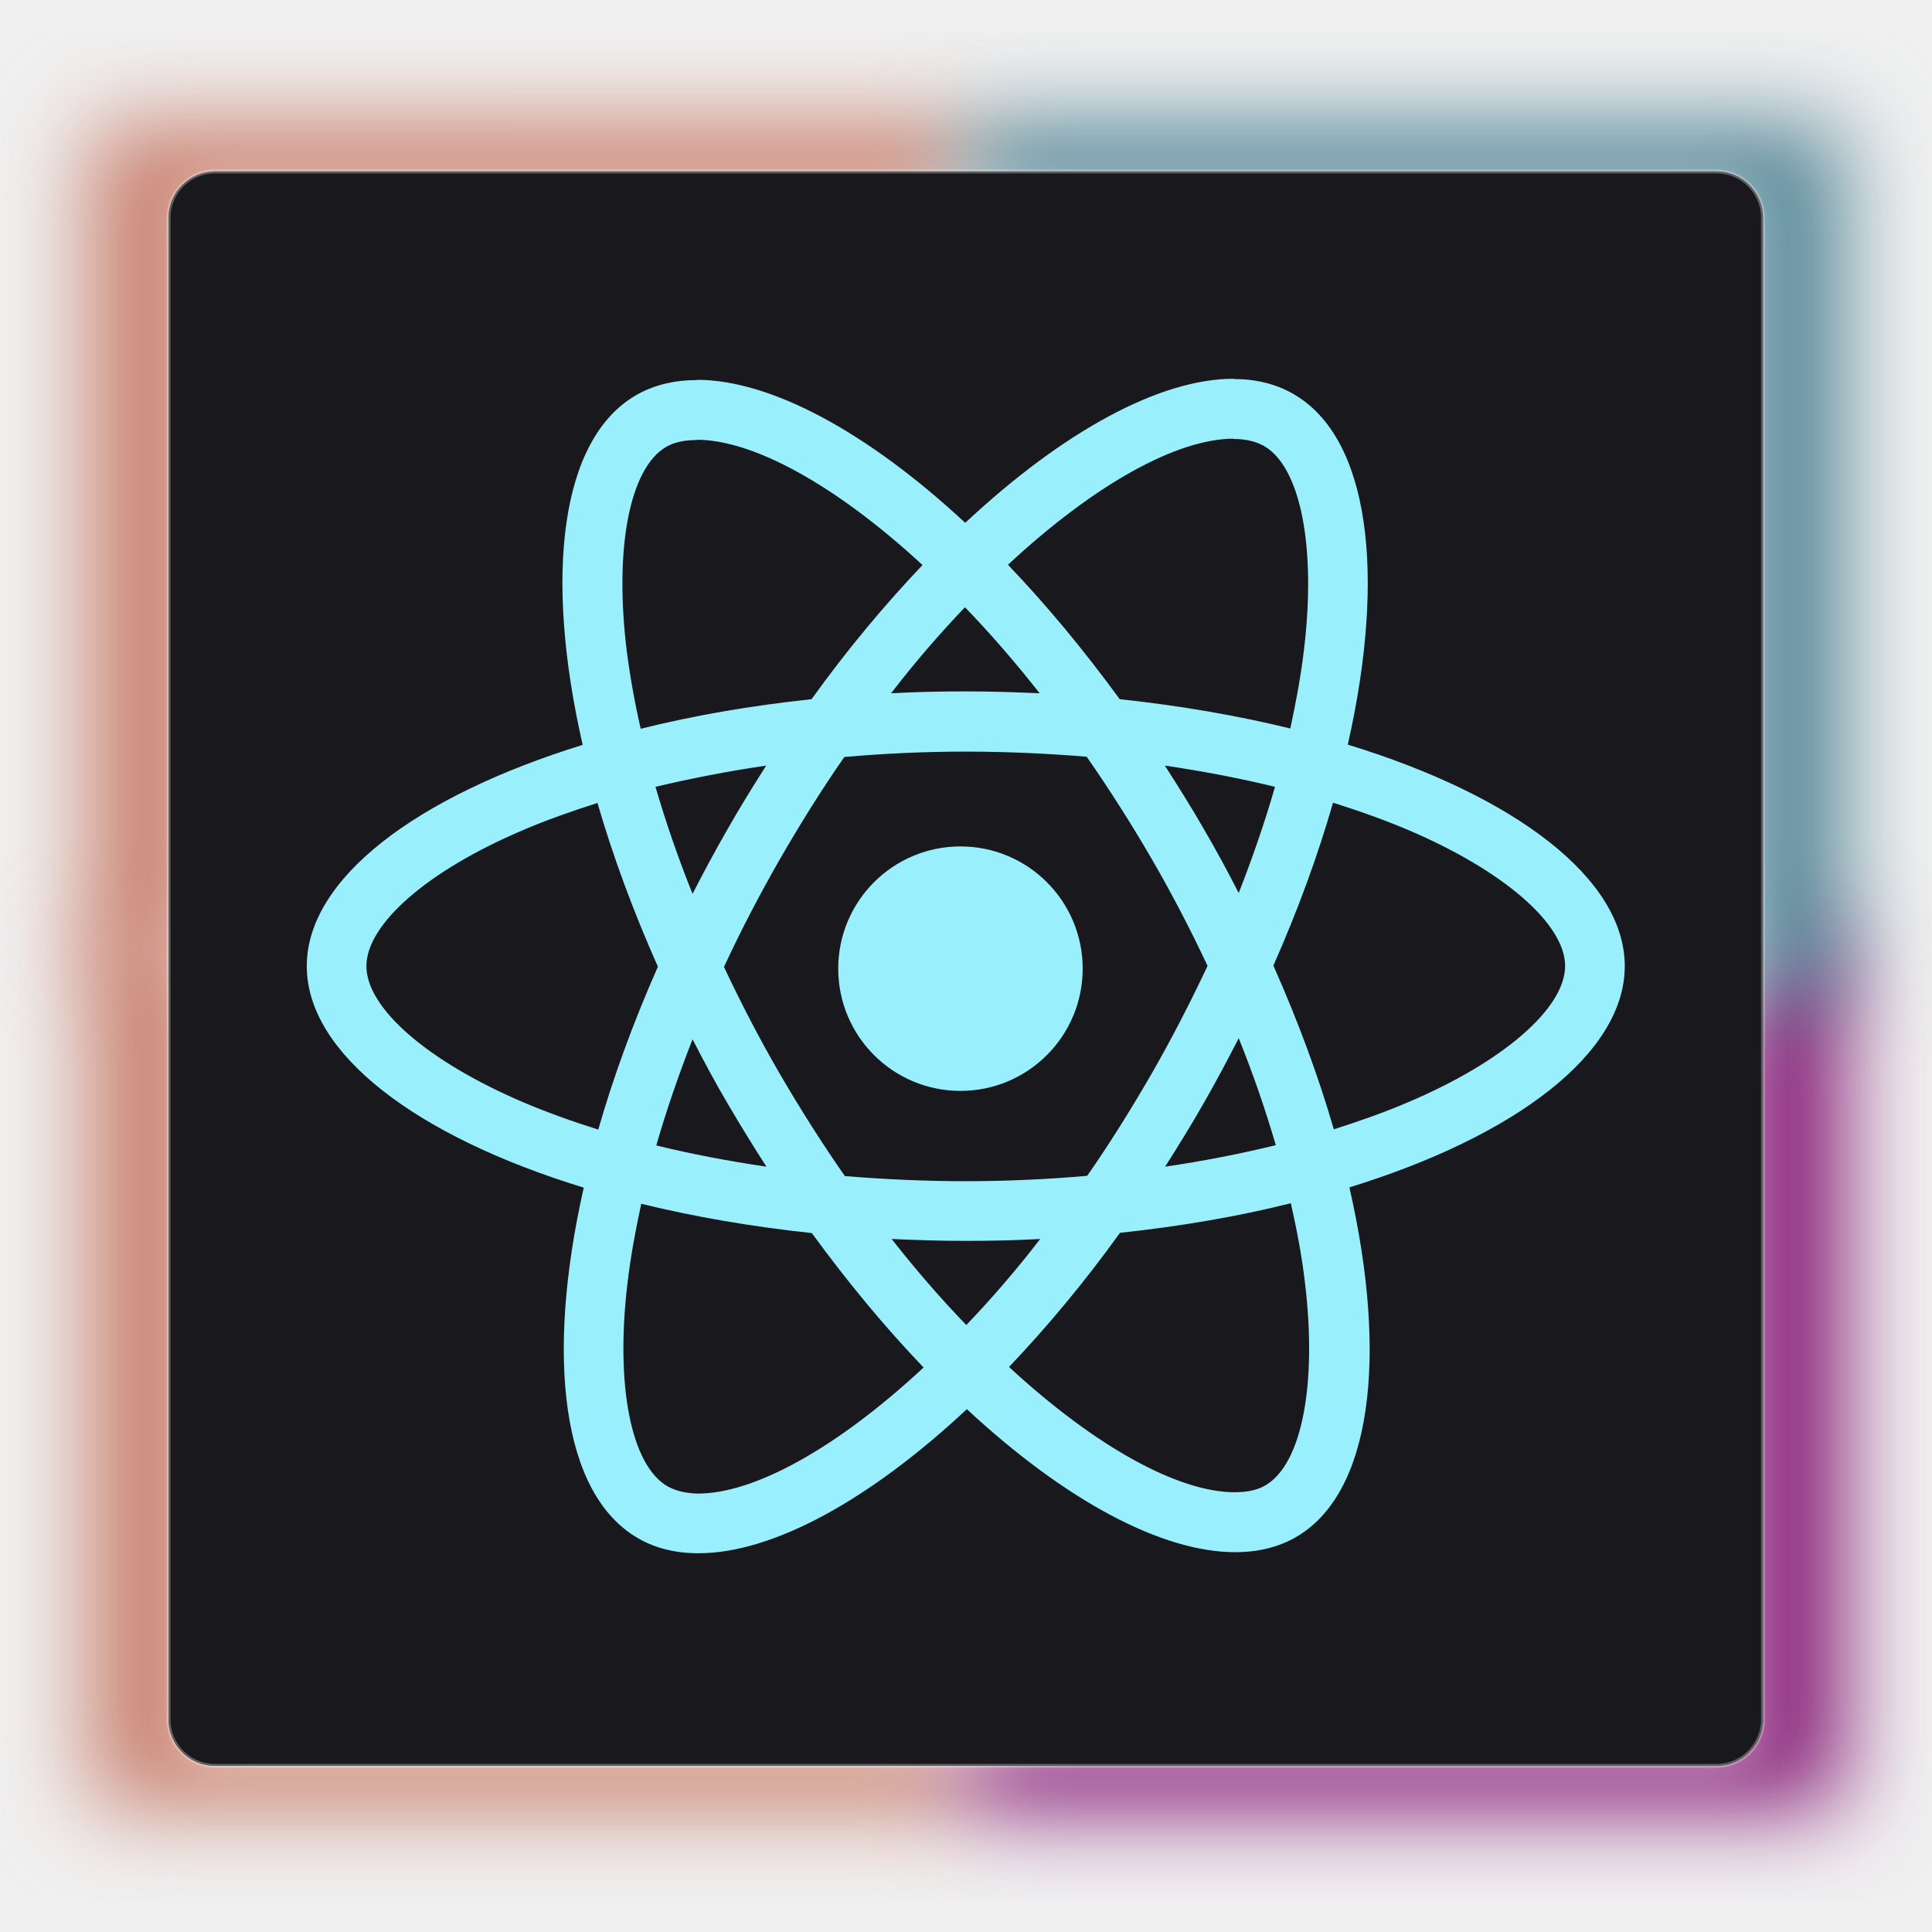
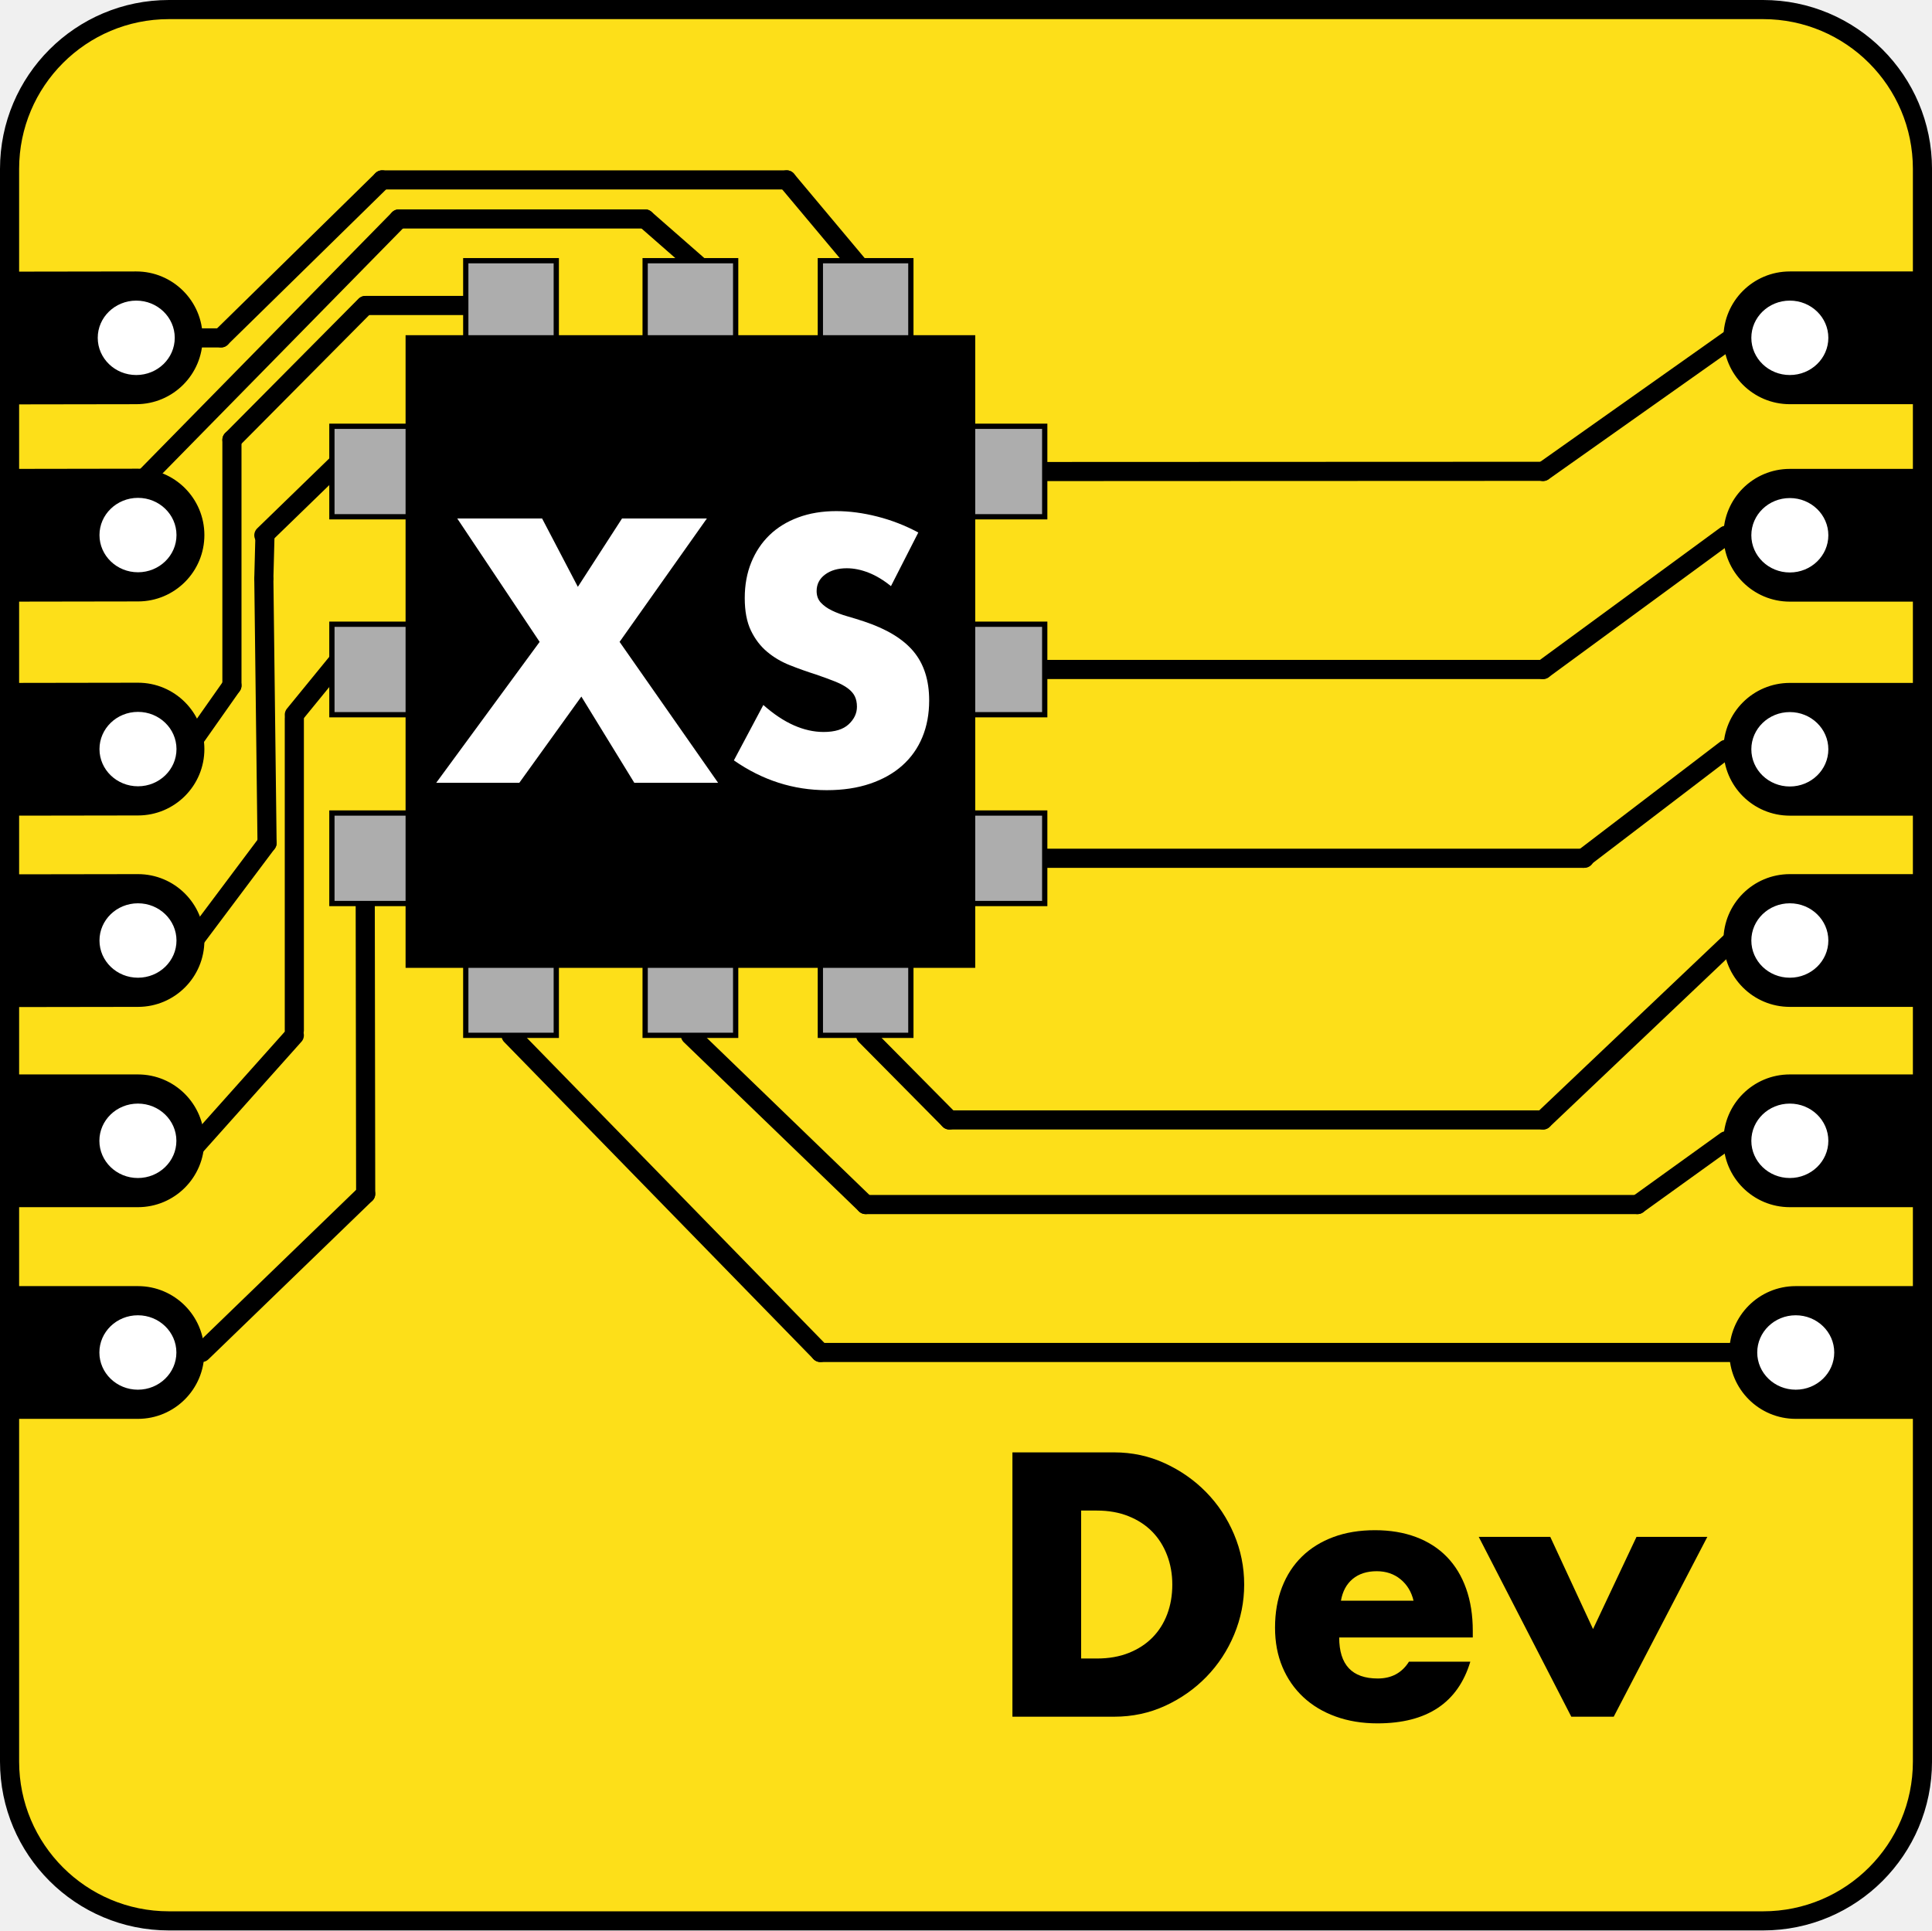
- <svg xmlns="http://www.w3.org/2000/svg" width="500" height="500" viewBox="0 0 500 500" fill="none">
-   <g clip-path="url(#clip0_112_6)">
-     <g filter="url(#filter0_f_112_6)">
-       <path d="M249.94 32H23V250.688H249.94V32Z" fill="url(#paint0_linear_112_6)" />
+ <svg xmlns="http://www.w3.org/2000/svg" xmlns:ns1="http://vectornator.io" height="100%" stroke-miterlimit="10" style="fill-rule:nonzero;clip-rule:evenodd;stroke-linecap:round;stroke-linejoin:round;" version="1.1" viewBox="496.025 386.908 606.141 605.722" width="100%" xml:space="preserve">
+   <defs />
+   <g id="Logo" ns1:layerName="Logo">
+     <path d="M499.025 439.908C499.025 412.293 521.411 389.908 549.025 389.908L1049.17 389.908C1076.78 389.908 1099.17 412.293 1099.17 439.908L1099.17 939.629C1099.17 967.244 1076.78 989.629 1049.17 989.629L549.025 989.629C521.411 989.629 499.025 967.244 499.025 939.629L499.025 439.908Z" fill="#fddf19" fill-rule="nonzero" opacity="1" stroke="#000000" stroke-linecap="round" stroke-linejoin="miter" stroke-width="6" ns1:layerName="Rectangle 1" />
+     <g fill="#000000" opacity="1" stroke="none" ns1:layerName="Text 2">
+       <path d="M835.221 907.306L840.171 907.306C843.911 907.306 847.248 906.72 850.181 905.546C853.115 904.373 855.59 902.76 857.606 900.706C859.623 898.653 861.163 896.215 862.226 893.391C863.29 890.568 863.821 887.47 863.821 884.096C863.821 880.796 863.271 877.716 862.171 874.856C861.071 871.996 859.513 869.54 857.496 867.486C855.48 865.433 853.005 863.82 850.071 862.646C847.138 861.473 843.838 860.886 840.171 860.886L835.221 860.886L835.221 907.306ZM813.661 842.626L845.561 842.626C851.208 842.626 856.506 843.763 861.456 846.036C866.406 848.31 870.733 851.335 874.436 855.111C878.14 858.888 881.055 863.288 883.181 868.311C885.308 873.335 886.371 878.596 886.371 884.096C886.371 889.523 885.326 894.748 883.236 899.771C881.146 904.795 878.25 909.213 874.546 913.026C870.843 916.84 866.516 919.883 861.566 922.156C856.616 924.43 851.281 925.566 845.561 925.566L813.661 925.566L813.661 842.626Z" />
+       <path d="M939.501 889.156C938.841 886.37 937.485 884.133 935.431 882.446C933.378 880.76 930.885 879.916 927.951 879.916C924.871 879.916 922.36 880.723 920.416 882.336C918.473 883.95 917.245 886.223 916.731 889.156L939.501 889.156ZM916.181 900.706C916.181 909.286 920.215 913.576 928.281 913.576C932.608 913.576 935.871 911.816 938.071 908.296L957.321 908.296C953.435 921.203 943.718 927.656 928.171 927.656C923.405 927.656 919.041 926.941 915.081 925.511C911.121 924.081 907.73 922.046 904.906 919.406C902.083 916.766 899.901 913.613 898.361 909.946C896.821 906.28 896.051 902.173 896.051 897.626C896.051 892.933 896.785 888.698 898.251 884.921C899.718 881.145 901.808 877.936 904.521 875.296C907.235 872.656 910.516 870.621 914.366 869.191C918.216 867.761 922.561 867.046 927.401 867.046C932.168 867.046 936.458 867.761 940.271 869.191C944.085 870.621 947.311 872.693 949.951 875.406C952.591 878.12 954.608 881.438 956.001 885.361C957.395 889.285 958.091 893.703 958.091 898.616L958.091 900.706L916.181 900.706Z" />
+       <path d="M982.401 869.136L995.821 898.066L1009.46 869.136L1031.68 869.136L1002.31 925.566L989.001 925.566L959.961 869.136L982.401 869.136Z" />
    </g>
-     <g filter="url(#filter1_f_112_6)">
-       <path d="M249.94 241.06H23V468H249.94V241.06Z" fill="url(#paint1_linear_112_6)" />
+     <g opacity="1" ns1:layerName="Group 2">
+       <path d="M1059.41 791.283C1048.36 791.283 1039.41 800.237 1039.41 811.283C1039.41 822.328 1048.36 831.283 1059.41 831.283L1099.16 831.283L1099.16 791.283L1059.41 791.283Z" fill="#000000" fill-rule="nonzero" opacity="1" stroke="#000000" stroke-linecap="butt" stroke-linejoin="miter" stroke-width="1.651" ns1:layerName="Curve 1" />
+       <path d="M1046.51 811.283C1046.51 804.379 1052.29 798.783 1059.41 798.783C1066.54 798.783 1072.32 804.379 1072.32 811.283C1072.32 818.186 1066.54 823.783 1059.41 823.783C1052.29 823.783 1046.51 818.186 1046.51 811.283Z" fill="#ffffff" fill-rule="nonzero" opacity="1" stroke="#000000" stroke-linecap="butt" stroke-linejoin="miter" stroke-width="1.651" ns1:layerName="Oval 14" />
    </g>
-     <g filter="url(#filter2_f_112_6)">
-       <path d="M476.881 241.06H249.94V468H476.881V241.06Z" fill="url(#paint2_linear_112_6)" />
+     <g opacity="1" ns1:layerName="Group 3">
+       <path d="M1057.56 724.864C1046.51 724.864 1037.56 733.818 1037.56 744.864C1037.56 755.91 1046.51 764.864 1057.56 764.864L1097.31 764.864L1097.31 724.864L1057.56 724.864Z" fill="#000000" fill-rule="nonzero" opacity="1" stroke="#000000" stroke-linecap="butt" stroke-linejoin="miter" stroke-width="1.651" ns1:layerName="Curve 1" />
+       <path d="M1044.66 744.864C1044.66 737.96 1050.43 732.364 1057.56 732.364C1064.69 732.364 1070.47 737.96 1070.47 744.864C1070.47 751.767 1064.69 757.364 1057.56 757.364C1050.43 757.364 1044.66 751.767 1044.66 744.864Z" fill="#ffffff" fill-rule="nonzero" opacity="1" stroke="#000000" stroke-linecap="butt" stroke-linejoin="miter" stroke-width="1.651" ns1:layerName="Oval 14" />
    </g>
-     <g filter="url(#filter3_f_112_6)">
-       <path d="M476.881 32H249.94V258.94H476.881V32Z" fill="url(#paint3_linear_112_6)" />
+     <g opacity="1" ns1:layerName="Group 4">
+       <path d="M1057.56 662.015C1046.51 662.015 1037.56 670.969 1037.56 682.015C1037.56 693.06 1046.51 702.015 1057.56 702.015L1097.31 702.015L1097.31 662.015L1057.56 662.015Z" fill="#000000" fill-rule="nonzero" opacity="1" stroke="#000000" stroke-linecap="butt" stroke-linejoin="miter" stroke-width="1.651" ns1:layerName="Curve 1" />
+       <path d="M1044.66 682.015C1044.66 675.111 1050.43 669.515 1057.56 669.515C1064.69 669.515 1070.47 675.111 1070.47 682.015C1070.47 688.918 1064.69 694.515 1057.56 694.515C1050.43 694.515 1044.66 688.918 1044.66 682.015Z" fill="#ffffff" fill-rule="nonzero" opacity="1" stroke="#000000" stroke-linecap="butt" stroke-linejoin="miter" stroke-width="1.651" ns1:layerName="Oval 14" />
    </g>
-     <g filter="url(#filter4_d_112_6)">
-       <path d="M444.249 44.379H55.631C49.003 44.379 43.631 49.751 43.631 56.379V444.997C43.631 451.625 49.003 456.997 55.631 456.997H444.249C450.876 456.997 456.249 451.625 456.249 444.997V56.379C456.249 49.751 450.876 44.379 444.249 44.379Z" fill="black" />
-       <path d="M55.631 44.879H444.249C450.6 44.879 455.749 50.028 455.749 56.379V444.997C455.749 451.349 450.6 456.497 444.249 456.497H55.631C49.279 456.497 44.131 451.349 44.131 444.997V56.379C44.131 50.028 49.279 44.879 55.631 44.879Z" stroke="white" stroke-opacity="0.3" />
+     <g opacity="1" ns1:layerName="Group 5">
+       <path d="M1057.56 602.015C1046.51 602.015 1037.56 610.969 1037.56 622.015C1037.56 633.06 1046.51 642.015 1057.56 642.015L1097.31 642.015L1097.31 602.015L1057.56 602.015Z" fill="#000000" fill-rule="nonzero" opacity="1" stroke="#000000" stroke-linecap="butt" stroke-linejoin="miter" stroke-width="1.651" ns1:layerName="Curve 1" />
+       <path d="M1044.66 622.015C1044.66 615.111 1050.43 609.515 1057.56 609.515C1064.69 609.515 1070.47 615.111 1070.47 622.015C1070.47 628.918 1064.69 634.515 1057.56 634.515C1050.43 634.515 1044.66 628.918 1044.66 622.015Z" fill="#ffffff" fill-rule="nonzero" opacity="1" stroke="#000000" stroke-linecap="butt" stroke-linejoin="miter" stroke-width="1.651" ns1:layerName="Oval 14" />
    </g>
-     <path d="M444.249 44.379H55.631C49.003 44.379 43.631 49.751 43.631 56.379V444.997C43.631 451.625 49.003 456.997 55.631 456.997H444.249C450.876 456.997 456.249 451.625 456.249 444.997V56.379C456.249 49.751 450.876 44.379 444.249 44.379Z" fill="url(#paint4_linear_112_6)" stroke="white" stroke-opacity="0.3" />
-     <path d="M420.49 250.035C420.49 227.424 392.193 205.996 348.808 192.707C358.82 148.459 354.37 113.256 334.764 101.985C330.244 99.341 324.96 98.089 319.19 98.089V113.603C322.388 113.603 324.96 114.23 327.116 115.412C336.571 120.839 340.673 141.502 337.475 168.079C336.71 174.619 335.459 181.506 333.929 188.533C320.302 185.194 305.423 182.619 289.78 180.95C280.394 168.079 270.66 156.391 260.857 146.163C283.522 125.083 304.798 113.534 319.259 113.534V98.019C300.139 98.019 275.11 111.655 249.802 135.31C224.494 111.795 199.465 98.297 180.345 98.297V113.812C194.737 113.812 216.082 125.292 238.747 146.233C229.014 156.46 219.28 168.079 210.033 180.95C194.32 182.619 179.441 185.194 165.814 188.603C164.215 181.645 163.033 174.897 162.198 168.427C158.931 141.85 162.963 121.187 172.349 115.691C174.435 114.438 177.147 113.882 180.345 113.882V98.367C174.505 98.367 169.221 99.619 164.632 102.263C145.095 113.534 140.715 148.668 150.796 192.777C107.55 206.135 79.392 227.494 79.392 250.035C79.392 272.646 107.689 294.075 151.074 307.363C141.062 351.611 145.512 386.815 165.118 398.085C169.638 400.729 174.922 401.981 180.762 401.981C199.882 401.981 224.911 388.345 250.219 364.691C275.527 388.206 300.556 401.703 319.676 401.703C325.517 401.703 330.801 400.451 335.389 397.807C354.926 386.536 359.307 351.402 349.225 307.293C392.332 294.005 420.49 272.577 420.49 250.035ZM329.966 203.63C327.394 212.605 324.196 221.858 320.58 231.111C317.73 225.546 314.74 219.98 311.472 214.414C308.274 208.848 304.867 203.422 301.46 198.134C311.333 199.595 320.858 201.404 329.966 203.63ZM298.123 277.725C292.7 287.117 287.138 296.023 281.367 304.302C271.008 305.206 260.509 305.693 249.941 305.693C239.443 305.693 228.944 305.206 218.654 304.371C212.883 296.092 207.252 287.256 201.829 277.934C196.545 268.82 191.747 259.567 187.367 250.244C191.678 240.921 196.545 231.598 201.759 222.484C207.182 213.092 212.744 204.187 218.515 195.908C228.874 195.003 239.373 194.516 249.941 194.516C260.44 194.516 270.938 195.003 281.228 195.838C286.999 204.117 292.63 212.953 298.053 222.276C303.338 231.39 308.135 240.643 312.515 249.966C308.135 259.288 303.338 268.611 298.123 277.725ZM320.58 268.681C324.335 278.003 327.533 287.326 330.175 296.37C321.067 298.597 311.472 300.475 301.53 301.936C304.937 296.579 308.343 291.083 311.542 285.448C314.74 279.882 317.73 274.246 320.58 268.681ZM250.08 342.914C243.614 336.235 237.148 328.791 230.752 320.651C237.009 320.929 243.406 321.138 249.872 321.138C256.407 321.138 262.873 320.999 269.2 320.651C262.943 328.791 256.477 336.235 250.08 342.914ZM198.352 301.936C188.479 300.475 178.954 298.666 169.846 296.44C172.419 287.465 175.617 278.212 179.232 268.959C182.083 274.525 185.073 280.09 188.34 285.656C191.608 291.222 194.945 296.649 198.352 301.936ZM249.732 157.156C256.198 163.835 262.664 171.279 269.061 179.419C262.803 179.141 256.407 178.932 249.941 178.932C243.406 178.932 236.94 179.071 230.613 179.419C236.87 171.279 243.336 163.835 249.732 157.156ZM198.283 198.134C194.876 203.491 191.469 208.987 188.271 214.623C185.073 220.189 182.083 225.754 179.232 231.32C175.478 221.997 172.28 212.675 169.638 203.63C178.746 201.473 188.34 199.595 198.283 198.134ZM135.361 285.239C110.749 274.733 94.827 260.958 94.827 250.035C94.827 239.112 110.749 225.267 135.361 214.831C141.34 212.257 147.876 209.961 154.62 207.805C158.583 221.441 163.797 235.634 170.263 250.174C163.867 264.645 158.722 278.769 154.829 292.335C147.945 290.178 141.41 287.813 135.361 285.239ZM172.766 384.658C163.311 379.231 159.209 358.568 162.407 331.992C163.172 325.452 164.423 318.564 165.953 311.537C179.58 314.877 194.459 317.451 210.102 319.121C219.488 331.992 229.222 343.68 239.025 353.907C216.36 374.987 195.084 386.536 180.623 386.536C177.494 386.467 174.852 385.841 172.766 384.658ZM337.684 331.644C340.951 358.22 336.919 378.883 327.533 384.38C325.447 385.632 322.735 386.189 319.537 386.189C305.145 386.189 283.801 374.709 261.135 353.768C270.869 343.541 280.602 331.922 289.849 319.051C305.562 317.381 320.441 314.807 334.068 311.398C335.667 318.425 336.919 325.173 337.684 331.644ZM364.451 285.239C358.472 287.813 351.937 290.109 345.193 292.266C341.23 278.629 336.015 264.437 329.549 249.896C335.946 235.425 341.091 221.302 344.984 207.735C351.867 209.892 358.403 212.257 364.521 214.831C389.133 225.337 405.055 239.112 405.055 250.035C404.986 260.958 389.064 274.803 364.451 285.239Z" fill="url(#paint5_linear_112_6)" />
-     <path d="M248.565 282.322C266.036 282.322 280.199 268.159 280.199 250.688C280.199 233.217 266.036 219.054 248.565 219.054C231.094 219.054 216.931 233.217 216.931 250.688C216.931 268.159 231.094 282.322 248.565 282.322Z" fill="url(#paint6_linear_112_6)" />
+     <g opacity="1" ns1:layerName="Group 6">
+       <path d="M1057.56 534.86C1046.51 534.86 1037.56 543.814 1037.56 554.86C1037.56 565.906 1046.51 574.86 1057.56 574.86L1097.31 574.86L1097.31 534.86L1057.56 534.86Z" fill="#000000" fill-rule="nonzero" opacity="1" stroke="#000000" stroke-linecap="butt" stroke-linejoin="miter" stroke-width="1.651" ns1:layerName="Curve 1" />
+       <path d="M1044.66 554.86C1044.66 547.956 1050.43 542.36 1057.56 542.36C1064.69 542.36 1070.47 547.956 1070.47 554.86C1070.47 561.763 1064.69 567.36 1057.56 567.36C1050.43 567.36 1044.66 561.763 1044.66 554.86Z" fill="#ffffff" fill-rule="nonzero" opacity="1" stroke="#000000" stroke-linecap="butt" stroke-linejoin="miter" stroke-width="1.651" ns1:layerName="Oval 14" />
+     </g>
+     <g opacity="1" ns1:layerName="Group 7">
+       <path d="M1057.56 472.908C1046.51 472.908 1037.56 481.862 1037.56 492.908C1037.56 503.953 1046.51 512.908 1057.56 512.908L1097.31 512.908L1097.31 472.908L1057.56 472.908Z" fill="#000000" fill-rule="nonzero" opacity="1" stroke="#000000" stroke-linecap="butt" stroke-linejoin="miter" stroke-width="1.651" ns1:layerName="Curve 1" />
+       <path d="M1044.66 492.908C1044.66 486.004 1050.43 480.408 1057.56 480.408C1064.69 480.408 1070.47 486.004 1070.47 492.908C1070.47 499.811 1064.69 505.408 1057.56 505.408C1050.43 505.408 1044.66 499.811 1044.66 492.908Z" fill="#ffffff" fill-rule="nonzero" opacity="1" stroke="#000000" stroke-linecap="butt" stroke-linejoin="miter" stroke-width="1.651" ns1:layerName="Oval 14" />
+     </g>
+     <g opacity="1" ns1:layerName="Group 8">
+       <path d="M539.289 831.283C550.335 831.283 559.289 822.328 559.289 811.283C559.289 800.237 550.335 791.283 539.289 791.283L499.539 791.283L499.539 831.283L539.289 831.283Z" fill="#000000" fill-rule="nonzero" opacity="1" stroke="#000000" stroke-linecap="butt" stroke-linejoin="miter" stroke-width="1.651" ns1:layerName="Curve 1" />
+       <path d="M552.191 811.283C552.191 818.186 546.412 823.783 539.285 823.783C532.157 823.783 526.379 818.186 526.379 811.283C526.379 804.379 532.157 798.783 539.285 798.783C546.412 798.783 552.191 804.379 552.191 811.283Z" fill="#ffffff" fill-rule="nonzero" opacity="1" stroke="#000000" stroke-linecap="butt" stroke-linejoin="miter" stroke-width="1.651" ns1:layerName="Oval 14" />
+     </g>
+     <g opacity="1" ns1:layerName="Group 10">
+       <path d="M538.807 512.908C549.852 512.89 558.793 503.922 558.775 492.876C558.758 481.831 549.79 472.89 538.744 472.908L498.994 472.97L499.057 512.97L538.807 512.908Z" fill="#000000" fill-rule="nonzero" opacity="1" stroke="#000000" stroke-linecap="butt" stroke-linejoin="miter" stroke-width="1.651" ns1:layerName="Curve 1" />
+       <path d="M551.676 492.887C551.687 499.791 545.918 505.396 538.79 505.408C531.663 505.419 525.876 499.831 525.865 492.928C525.854 486.024 531.623 480.419 538.751 480.408C545.879 480.396 551.666 485.984 551.676 492.887Z" fill="#ffffff" fill-rule="nonzero" opacity="1" stroke="#000000" stroke-linecap="butt" stroke-linejoin="miter" stroke-width="1.651" ns1:layerName="Oval 14" />
+     </g>
+     <g opacity="1" ns1:layerName="Group 11">
+       <path d="M539.352 574.797C550.398 574.78 559.338 565.812 559.321 554.766C559.303 543.72 550.335 534.78 539.289 534.797L499.539 534.86L499.602 574.86L539.352 574.797Z" fill="#000000" fill-rule="nonzero" opacity="1" stroke="#000000" stroke-linecap="butt" stroke-linejoin="miter" stroke-width="1.651" ns1:layerName="Curve 1" />
+       <path d="M552.222 554.777C552.233 561.681 546.463 567.286 539.336 567.297C532.208 567.309 526.421 561.721 526.41 554.818C526.399 547.914 532.169 542.309 539.296 542.297C546.424 542.286 552.211 547.874 552.222 554.777Z" fill="#ffffff" fill-rule="nonzero" opacity="1" stroke="#000000" stroke-linecap="butt" stroke-linejoin="miter" stroke-width="1.651" ns1:layerName="Oval 14" />
+     </g>
+     <g opacity="1" ns1:layerName="Group 12">
+       <path d="M539.352 641.952C550.398 641.935 559.338 632.966 559.321 621.921C559.303 610.875 550.335 601.935 539.289 601.952L499.539 602.015L499.602 642.015L539.352 641.952Z" fill="#000000" fill-rule="nonzero" opacity="1" stroke="#000000" stroke-linecap="butt" stroke-linejoin="miter" stroke-width="1.651" ns1:layerName="Curve 1" />
+       <path d="M552.222 621.932C552.233 628.835 546.463 634.441 539.336 634.452C532.208 634.463 526.421 628.876 526.41 621.972C526.399 615.069 532.169 609.463 539.296 609.452C546.424 609.441 552.211 615.028 552.222 621.932Z" fill="#ffffff" fill-rule="nonzero" opacity="1" stroke="#000000" stroke-linecap="butt" stroke-linejoin="miter" stroke-width="1.651" ns1:layerName="Oval 14" />
+     </g>
+     <g opacity="1" ns1:layerName="Group 9">
+       <path d="M539.352 702.015C550.398 701.997 559.338 693.029 559.321 681.983C559.303 670.937 550.335 661.997 539.289 662.015L499.539 662.077L499.602 702.077L539.352 702.015Z" fill="#000000" fill-rule="nonzero" opacity="1" stroke="#000000" stroke-linecap="butt" stroke-linejoin="miter" stroke-width="1.651" ns1:layerName="Curve 1" />
+       <path d="M552.222 681.994C552.233 688.898 546.463 694.503 539.336 694.515C532.208 694.526 526.421 688.938 526.41 682.035C526.399 675.131 532.169 669.526 539.296 669.515C546.424 669.503 552.211 675.091 552.222 681.994Z" fill="#ffffff" fill-rule="nonzero" opacity="1" stroke="#000000" stroke-linecap="butt" stroke-linejoin="miter" stroke-width="1.651" ns1:layerName="Oval 14" />
+     </g>
+     <g opacity="1" ns1:layerName="Group 1">
+       <path d="M539.289 764.864C550.335 764.864 559.289 755.909 559.289 744.864C559.289 733.818 550.335 724.864 539.289 724.864L499.539 724.864L499.539 764.864L539.289 764.864Z" fill="#000000" fill-rule="nonzero" opacity="1" stroke="#000000" stroke-linecap="butt" stroke-linejoin="miter" stroke-width="1.651" ns1:layerName="Curve 1" />
+       <path d="M552.191 744.864C552.191 751.767 546.412 757.364 539.285 757.364C532.157 757.364 526.379 751.767 526.379 744.864C526.379 737.96 532.157 732.364 539.285 732.364C546.412 732.364 552.191 737.96 552.191 744.864Z" fill="#ffffff" fill-rule="nonzero" opacity="1" stroke="#000000" stroke-linecap="butt" stroke-linejoin="miter" stroke-width="1.651" ns1:layerName="Oval 14" />
+     </g>
+     <path d="M610.751 761.522L559.321 811.276" fill="none" opacity="1" stroke="#000000" stroke-linecap="round" stroke-linejoin="miter" stroke-width="6" ns1:layerName="Line 15" />
+     <path d="M588.367 711.768L554.721 749.447" fill="none" opacity="1" stroke="#000000" stroke-linecap="round" stroke-linejoin="miter" stroke-width="6" ns1:layerName="Line 2" />
+     <path d="M588.367 612.323L588.367 710.181" fill="none" opacity="1" stroke="#000000" stroke-linecap="round" stroke-linejoin="miter" stroke-width="6" ns1:layerName="Line 1" />
+     <path d="M610.613 670.411L610.751 761.522" fill="none" opacity="1" stroke="#000000" stroke-linecap="round" stroke-linejoin="miter" stroke-width="6" ns1:layerName="Line 14" />
+     <path d="M980.136 534.86L1039.41 492.939" fill="none" opacity="1" stroke="#000000" stroke-linecap="round" stroke-linejoin="miter" stroke-width="6" ns1:layerName="Line 13" />
+     <path d="M980.136 596.972L1037.56 554.86" fill="none" opacity="1" stroke="#000000" stroke-linecap="round" stroke-linejoin="miter" stroke-width="6" ns1:layerName="Line 11" />
+     <path d="M992.767 656.213L1037.56 622.015" fill="none" opacity="1" stroke="#000000" stroke-linecap="round" stroke-linejoin="miter" stroke-width="6" ns1:layerName="Line 9" />
+     <path d="M980.136 738.316L1039.41 682.046" fill="none" opacity="1" stroke="#000000" stroke-linecap="round" stroke-linejoin="miter" stroke-width="6" ns1:layerName="Line 2" />
+     <path d="M793.881 738.316L980.136 738.316" fill="none" opacity="1" stroke="#000000" stroke-linecap="round" stroke-linejoin="miter" stroke-width="6" ns1:layerName="Line 1" />
+     <path d="M823.797 534.86L980.136 534.797" fill="none" opacity="1" stroke="#000000" stroke-linecap="round" stroke-linejoin="miter" stroke-width="6" ns1:layerName="Line 12" />
+     <path d="M823.797 596.972L980.136 596.972" fill="none" opacity="1" stroke="#000000" stroke-linecap="round" stroke-linejoin="miter" stroke-width="6" ns1:layerName="Line 10" />
+     <path d="M823.797 656.213L993.131 656.213" fill="none" opacity="1" stroke="#000000" stroke-linecap="round" stroke-linejoin="miter" stroke-width="6" ns1:layerName="Line 8" />
+     <path d="M767.599 711.768L793.881 738.316" fill="none" opacity="1" stroke="#000000" stroke-linecap="round" stroke-linejoin="miter" stroke-width="6" ns1:layerName="Line 1" />
+     <path d="M656.353 711.768L753.401 811.276" fill="none" opacity="1" stroke="#000000" stroke-linecap="round" stroke-linejoin="miter" stroke-width="6" ns1:layerName="Line 6" />
+     <path d="M712.631 711.768L767.599 764.864" fill="none" opacity="1" stroke="#000000" stroke-linecap="round" stroke-linejoin="miter" stroke-width="6" ns1:layerName="Line 3" />
+     <path d="M767.599 764.864L1009.77 764.864" fill="none" opacity="1" stroke="#000000" stroke-linecap="round" stroke-linejoin="miter" stroke-width="6" ns1:layerName="Line 4" />
+     <path d="M1009.77 764.864L1037.56 744.864" fill="none" opacity="1" stroke="#000000" stroke-linecap="round" stroke-linejoin="miter" stroke-width="6" ns1:layerName="Line 5" />
+     <path d="M604.562 591.338L588.367 611.17" fill="none" opacity="1" stroke="#000000" stroke-linecap="round" stroke-linejoin="miter" stroke-width="6" ns1:layerName="Line 1" />
+     <path d="M753.401 811.283L1039.41 811.283" fill="none" opacity="1" stroke="#000000" stroke-linecap="round" stroke-linejoin="miter" stroke-width="6" ns1:layerName="Line 7" />
+     <path d="M609.657 524.908L578.804 554.86" fill="none" opacity="1" stroke="#000000" stroke-linecap="round" stroke-linejoin="miter" stroke-width="6" ns1:layerName="Line 16" />
+     <path d="M578.804 568.727L579.811 651.422" fill="none" opacity="1" stroke="#000000" stroke-linecap="round" stroke-linejoin="miter" stroke-width="6" ns1:layerName="Line 17" />
+     <path d="M578.804 568.26L579.154 554.86" fill="none" opacity="1" stroke="#000000" stroke-linecap="round" stroke-linejoin="miter" stroke-width="6" ns1:layerName="Line 19" />
+     <path d="M579.811 651.422L554.721 684.886" fill="none" opacity="1" stroke="#000000" stroke-linecap="round" stroke-linejoin="miter" stroke-width="6" ns1:layerName="Line 18" />
+     <path d="M554.721 622.015L568.79 602.015" fill="none" opacity="1" stroke="#000000" stroke-linecap="round" stroke-linejoin="miter" stroke-width="6" ns1:layerName="Line 20" />
+     <path d="M568.79 602.015L568.79 524.908" fill="none" opacity="1" stroke="#000000" stroke-linecap="round" stroke-linejoin="miter" stroke-width="6" ns1:layerName="Line 21" />
+     <path d="M568.79 524.908L610.613 482.761" fill="none" opacity="1" stroke="#000000" stroke-linecap="round" stroke-linejoin="miter" stroke-width="6" ns1:layerName="Line 22" />
+     <path d="M610.751 482.761L647.43 482.761" fill="none" opacity="1" stroke="#000000" stroke-linecap="round" stroke-linejoin="miter" stroke-width="6" ns1:layerName="Line 23" />
+     <path d="M538.468 539.884L621.155 455.612" fill="none" opacity="1" stroke="#000000" stroke-linecap="round" stroke-linejoin="miter" stroke-width="6" ns1:layerName="Line 24" />
+     <path d="M621.155 455.612L698.433 455.612" fill="none" opacity="1" stroke="#000000" stroke-linecap="round" stroke-linejoin="miter" stroke-width="6" ns1:layerName="Line 25" />
+     <path d="M698.433 455.612L718.186 472.908" fill="none" opacity="1" stroke="#000000" stroke-linecap="round" stroke-linejoin="miter" stroke-width="6" ns1:layerName="Line 26" />
+     <path d="M554.721 492.939L565.387 492.939" fill="none" opacity="1" stroke="#000000" stroke-linecap="round" stroke-linejoin="miter" stroke-width="6" ns1:layerName="Line 27" />
+     <path d="M565.387 492.908L615.925 443.354" fill="none" opacity="1" stroke="#000000" stroke-linecap="round" stroke-linejoin="miter" stroke-width="6" ns1:layerName="Line 28" />
+     <path d="M615.925 443.354L742.839 443.354" fill="none" opacity="1" stroke="#000000" stroke-linecap="round" stroke-linejoin="miter" stroke-width="6" ns1:layerName="Line 29" />
+     <path d="M767.599 472.908L742.839 443.354" fill="none" opacity="1" stroke="#000000" stroke-linecap="round" stroke-linejoin="miter" stroke-width="6" ns1:layerName="Line 30" />
+     <path d="M670.551 669.768L670.551 711.768L642.155 711.768L642.155 669.768L670.551 669.768Z" fill="#adadad" fill-rule="nonzero" opacity="1" stroke="#000000" stroke-linecap="butt" stroke-linejoin="miter" stroke-width="1.651" ns1:layerName="Rectangle 9" />
+     <path d="M726.83 669.768L726.83 711.768L698.433 711.768L698.433 669.768L726.83 669.768Z" fill="#adadad" fill-rule="nonzero" opacity="1" stroke="#000000" stroke-linecap="butt" stroke-linejoin="miter" stroke-width="1.651" ns1:layerName="Rectangle 14" />
+     <path d="M781.797 669.768L781.797 711.768L753.401 711.768L753.401 669.768L781.797 669.768Z" fill="#adadad" fill-rule="nonzero" opacity="1" stroke="#000000" stroke-linecap="butt" stroke-linejoin="miter" stroke-width="1.651" ns1:layerName="Rectangle 13" />
+     <path d="M781.797 468.709L781.797 510.709L753.401 510.709L753.401 468.709L781.797 468.709Z" fill="#adadad" fill-rule="nonzero" opacity="1" stroke="#000000" stroke-linecap="butt" stroke-linejoin="miter" stroke-width="1.651" ns1:layerName="Rectangle 12" />
+     <path d="M726.83 468.709L726.83 510.709L698.433 510.709L698.433 468.709L726.83 468.709Z" fill="#adadad" fill-rule="nonzero" opacity="1" stroke="#000000" stroke-linecap="butt" stroke-linejoin="miter" stroke-width="1.651" ns1:layerName="Rectangle 11" />
+     <path d="M670.551 468.709L670.551 510.709L642.155 510.709L642.155 468.709L670.551 468.709Z" fill="#adadad" fill-rule="nonzero" opacity="1" stroke="#000000" stroke-linecap="butt" stroke-linejoin="miter" stroke-width="1.651" ns1:layerName="Rectangle 10" />
+     <path d="M600.155 520.662L642.155 520.662L642.155 549.058L600.155 549.058L600.155 520.662Z" fill="#adadad" fill-rule="nonzero" opacity="1" stroke="#000000" stroke-linecap="butt" stroke-linejoin="miter" stroke-width="1.651" ns1:layerName="Rectangle 4" />
+     <path d="M600.155 582.774L642.155 582.774L642.155 611.17L600.155 611.17L600.155 582.774Z" fill="#adadad" fill-rule="nonzero" opacity="1" stroke="#000000" stroke-linecap="butt" stroke-linejoin="miter" stroke-width="1.651" ns1:layerName="Rectangle 8" />
+     <path d="M600.155 642.015L642.155 642.015L642.155 670.411L600.155 670.411L600.155 642.015Z" fill="#adadad" fill-rule="nonzero" opacity="1" stroke="#000000" stroke-linecap="butt" stroke-linejoin="miter" stroke-width="1.651" ns1:layerName="Rectangle 7" />
+     <path d="M781.797 642.015L823.797 642.015L823.797 670.411L781.797 670.411L781.797 642.015Z" fill="#adadad" fill-rule="nonzero" opacity="1" stroke="#000000" stroke-linecap="butt" stroke-linejoin="miter" stroke-width="1.651" ns1:layerName="Rectangle 6" />
+     <path d="M780.167 582.774L823.797 582.774L823.797 611.17L780.167 611.17L780.167 582.774Z" fill="#adadad" fill-rule="nonzero" opacity="1" stroke="#000000" stroke-linecap="butt" stroke-linejoin="miter" stroke-width="1.651" ns1:layerName="Rectangle 5" />
+     <path d="M781.797 520.662L823.797 520.662L823.797 549.058L781.797 549.058L781.797 520.662Z" fill="#adadad" fill-rule="nonzero" opacity="1" stroke="#000000" stroke-linecap="butt" stroke-linejoin="miter" stroke-width="1.651" ns1:layerName="Rectangle 3" />
+     <path d="M624.096 492.908L801.167 492.908L801.167 689.768L624.096 689.768L624.096 492.908Z" fill="#000000" fill-rule="nonzero" opacity="1" stroke="#000000" stroke-linecap="butt" stroke-linejoin="miter" stroke-width="1.651" ns1:layerName="Rectangle 2" />
+     <g fill="#ffffff" opacity="1" stroke="none" ns1:layerName="Text 1">
+       <path d="M665.331 588.313L639.481 549.593L666.101 549.593L677.321 571.043L691.181 549.593L717.801 549.593L690.411 588.313L721.321 632.533L695.031 632.533L678.421 605.473L658.951 632.533L632.881 632.533L665.331 588.313Z" />
+       <path d="M775.551 570.823C773.205 568.916 770.858 567.505 768.511 566.588C766.165 565.671 763.891 565.213 761.691 565.213C758.905 565.213 756.631 565.873 754.871 567.193C753.111 568.513 752.231 570.236 752.231 572.363C752.231 573.83 752.671 575.04 753.551 575.993C754.431 576.946 755.586 577.771 757.016 578.468C758.446 579.165 760.06 579.77 761.856 580.283C763.653 580.796 765.431 581.346 767.191 581.933C774.231 584.28 779.383 587.415 782.646 591.338C785.91 595.261 787.541 600.376 787.541 606.683C787.541 610.936 786.826 614.786 785.396 618.233C783.966 621.68 781.876 624.631 779.126 627.088C776.376 629.545 773.003 631.451 769.006 632.808C765.01 634.165 760.481 634.843 755.421 634.843C744.935 634.843 735.218 631.726 726.271 625.493L735.511 608.113C738.738 610.973 741.928 613.1 745.081 614.493C748.235 615.886 751.351 616.583 754.431 616.583C757.951 616.583 760.573 615.776 762.296 614.163C764.02 612.55 764.881 610.716 764.881 608.663C764.881 607.416 764.661 606.335 764.221 605.418C763.781 604.501 763.048 603.658 762.021 602.888C760.995 602.118 759.656 601.403 758.006 600.743C756.356 600.083 754.358 599.35 752.011 598.543C749.225 597.663 746.493 596.691 743.816 595.628C741.14 594.565 738.756 593.153 736.666 591.393C734.576 589.633 732.89 587.415 731.606 584.738C730.323 582.061 729.681 578.67 729.681 574.563C729.681 570.456 730.36 566.735 731.716 563.398C733.073 560.061 734.98 557.201 737.436 554.818C739.893 552.435 742.9 550.583 746.456 549.263C750.013 547.943 753.991 547.283 758.391 547.283C762.498 547.283 766.788 547.851 771.261 548.988C775.735 550.125 780.025 551.793 784.131 553.993L775.551 570.823Z" />
+     </g>
  </g>
-   <defs>
-     <filter id="filter0_f_112_6" x="-1" y="8" width="274.94" height="266.688" filterUnits="userSpaceOnUse" color-interpolation-filters="sRGB">
-       <feFlood flood-opacity="0" result="BackgroundImageFix" />
-       <feBlend mode="normal" in="SourceGraphic" in2="BackgroundImageFix" result="shape" />
-       <feGaussianBlur stdDeviation="12" result="effect1_foregroundBlur_112_6" />
-     </filter>
-     <filter id="filter1_f_112_6" x="-1" y="217.06" width="274.94" height="274.94" filterUnits="userSpaceOnUse" color-interpolation-filters="sRGB">
-       <feFlood flood-opacity="0" result="BackgroundImageFix" />
-       <feBlend mode="normal" in="SourceGraphic" in2="BackgroundImageFix" result="shape" />
-       <feGaussianBlur stdDeviation="12" result="effect1_foregroundBlur_112_6" />
-     </filter>
-     <filter id="filter2_f_112_6" x="225.94" y="217.06" width="274.94" height="274.94" filterUnits="userSpaceOnUse" color-interpolation-filters="sRGB">
-       <feFlood flood-opacity="0" result="BackgroundImageFix" />
-       <feBlend mode="normal" in="SourceGraphic" in2="BackgroundImageFix" result="shape" />
-       <feGaussianBlur stdDeviation="12" result="effect1_foregroundBlur_112_6" />
-     </filter>
-     <filter id="filter3_f_112_6" x="225.94" y="8" width="274.94" height="274.94" filterUnits="userSpaceOnUse" color-interpolation-filters="sRGB">
-       <feFlood flood-opacity="0" result="BackgroundImageFix" />
-       <feBlend mode="normal" in="SourceGraphic" in2="BackgroundImageFix" result="shape" />
-       <feGaussianBlur stdDeviation="12" result="effect1_foregroundBlur_112_6" />
-     </filter>
-     <filter id="filter4_d_112_6" x="33.631" y="34.379" width="434.618" height="434.618" filterUnits="userSpaceOnUse" color-interpolation-filters="sRGB">
-       <feFlood flood-opacity="0" result="BackgroundImageFix" />
-       <feColorMatrix in="SourceAlpha" type="matrix" values="0 0 0 0 0 0 0 0 0 0 0 0 0 0 0 0 0 0 127 0" result="hardAlpha" />
-       <feOffset dx="1" dy="1" />
-       <feGaussianBlur stdDeviation="5.5" />
-       <feComposite in2="hardAlpha" operator="out" />
-       <feColorMatrix type="matrix" values="0 0 0 0 1 0 0 0 0 1 0 0 0 0 1 0 0 0 0.415 0" />
-       <feBlend mode="normal" in2="BackgroundImageFix" result="effect1_dropShadow_112_6" />
-       <feBlend mode="normal" in="SourceGraphic" in2="effect1_dropShadow_112_6" result="shape" />
-     </filter>
-     <linearGradient id="paint0_linear_112_6" x1="22717" y1="10966.4" x2="23" y2="10966.4" gradientUnits="userSpaceOnUse">
-       <stop stop-color="#BD6D5E" />
-       <stop offset="0.478" stop-color="#DF9139" />
-       <stop offset="1" stop-color="#C9816F" />
-     </linearGradient>
-     <linearGradient id="paint1_linear_112_6" x1="11370" y1="241.06" x2="11370" y2="22935.1" gradientUnits="userSpaceOnUse">
-       <stop stop-color="#C9816F" />
-       <stop offset="1" stop-color="#D2A08E" />
-     </linearGradient>
-     <linearGradient id="paint2_linear_112_6" x1="22944" y1="11588.1" x2="249.94" y2="11588.1" gradientUnits="userSpaceOnUse">
-       <stop stop-color="#61529C" />
-       <stop offset="1" stop-color="#861C77" />
-     </linearGradient>
-     <linearGradient id="paint3_linear_112_6" x1="22944" y1="11379" x2="249.94" y2="11379" gradientUnits="userSpaceOnUse">
-       <stop stop-color="#1B89C7" />
-       <stop offset="1" stop-color="#568697" />
-     </linearGradient>
-     <linearGradient id="paint4_linear_112_6" x1="43.631" y1="44.379" x2="41305.5" y2="41306.2" gradientUnits="userSpaceOnUse">
-       <stop stop-color="#19181D" />
-       <stop offset="1" />
-     </linearGradient>
-     <linearGradient id="paint5_linear_112_6" x1="17134.3" y1="98.019" x2="17134.3" y2="30494.3" gradientUnits="userSpaceOnUse">
-       <stop stop-color="#9AEFFD" />
-       <stop offset="1" stop-color="#61DAFB" />
-     </linearGradient>
-     <linearGradient id="paint6_linear_112_6" x1="3380.34" y1="219.054" x2="3380.34" y2="6545.87" gradientUnits="userSpaceOnUse">
-       <stop stop-color="#9AEFFD" />
-       <stop offset="1" stop-color="#61DAFB" />
-     </linearGradient>
-     <clipPath id="clip0_112_6">
-       <rect width="500" height="500" fill="white" />
-     </clipPath>
-   </defs>
</svg>
